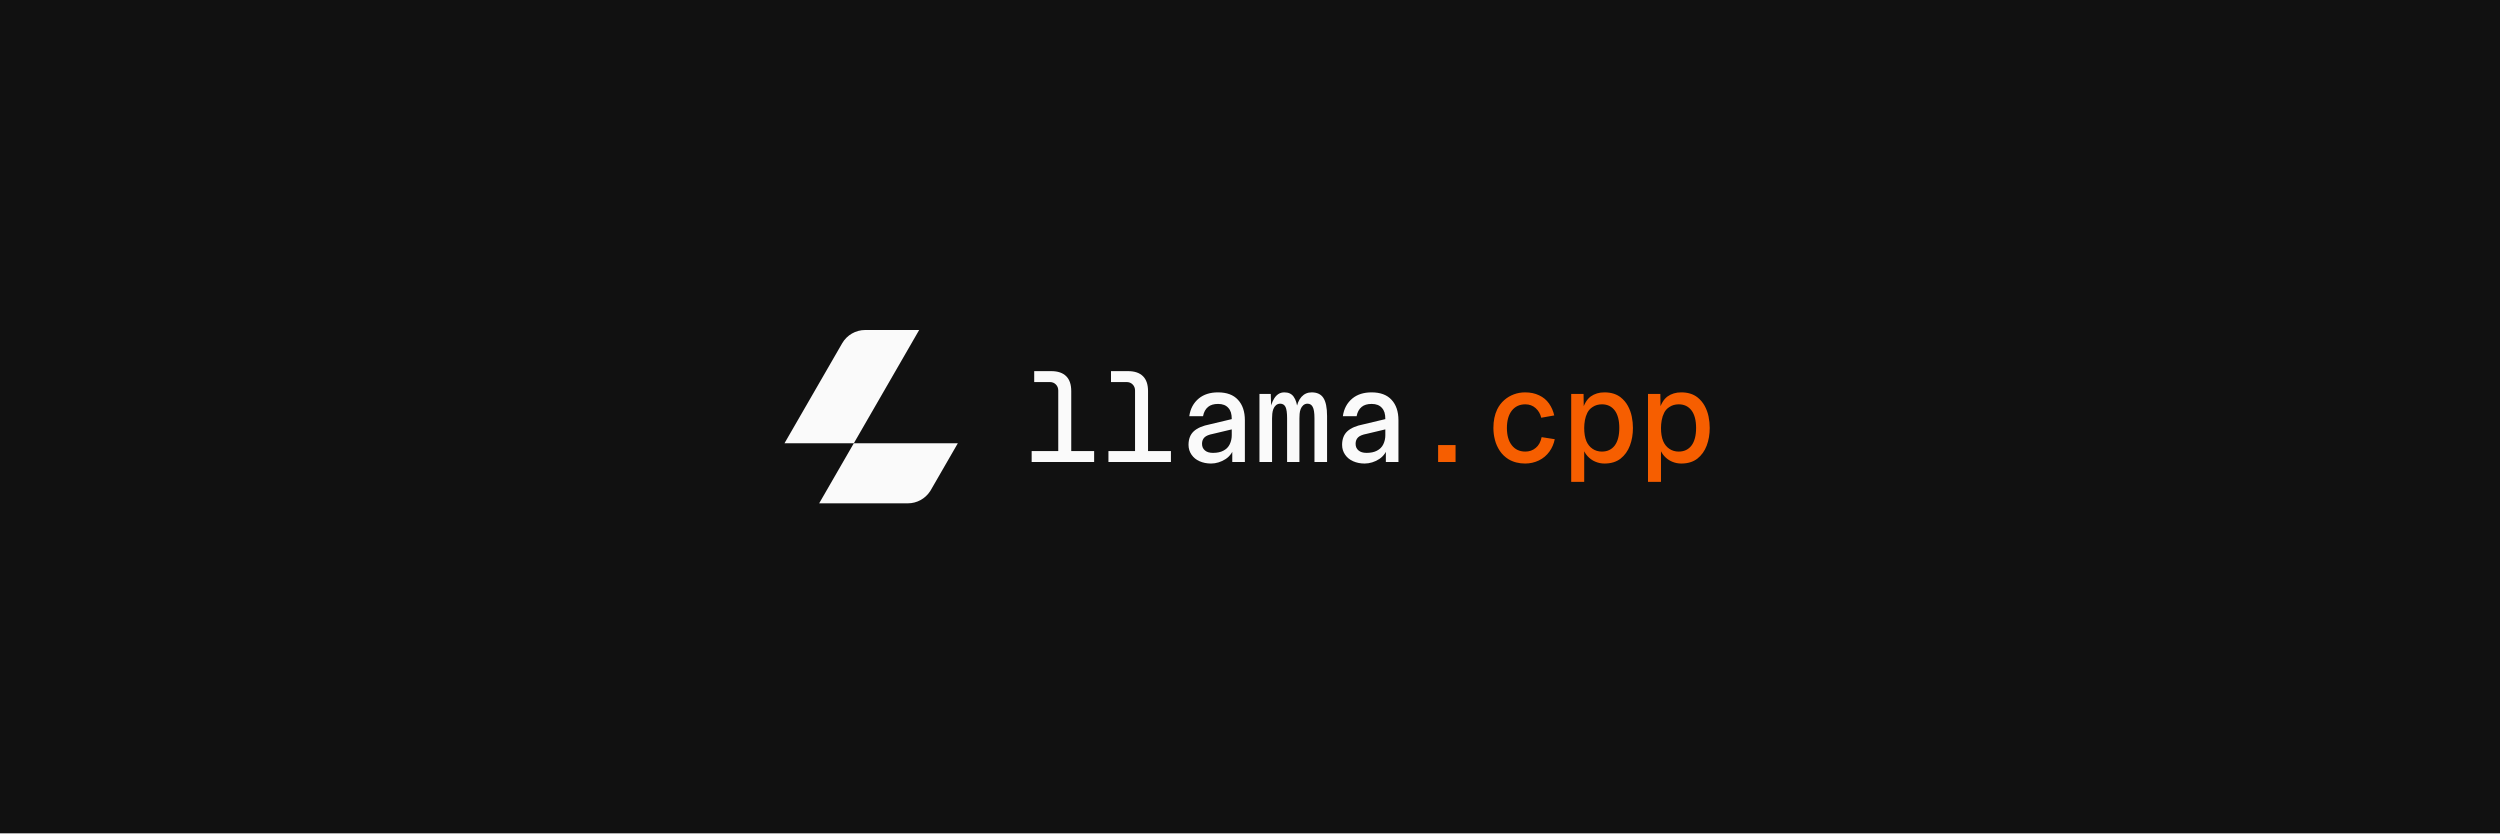
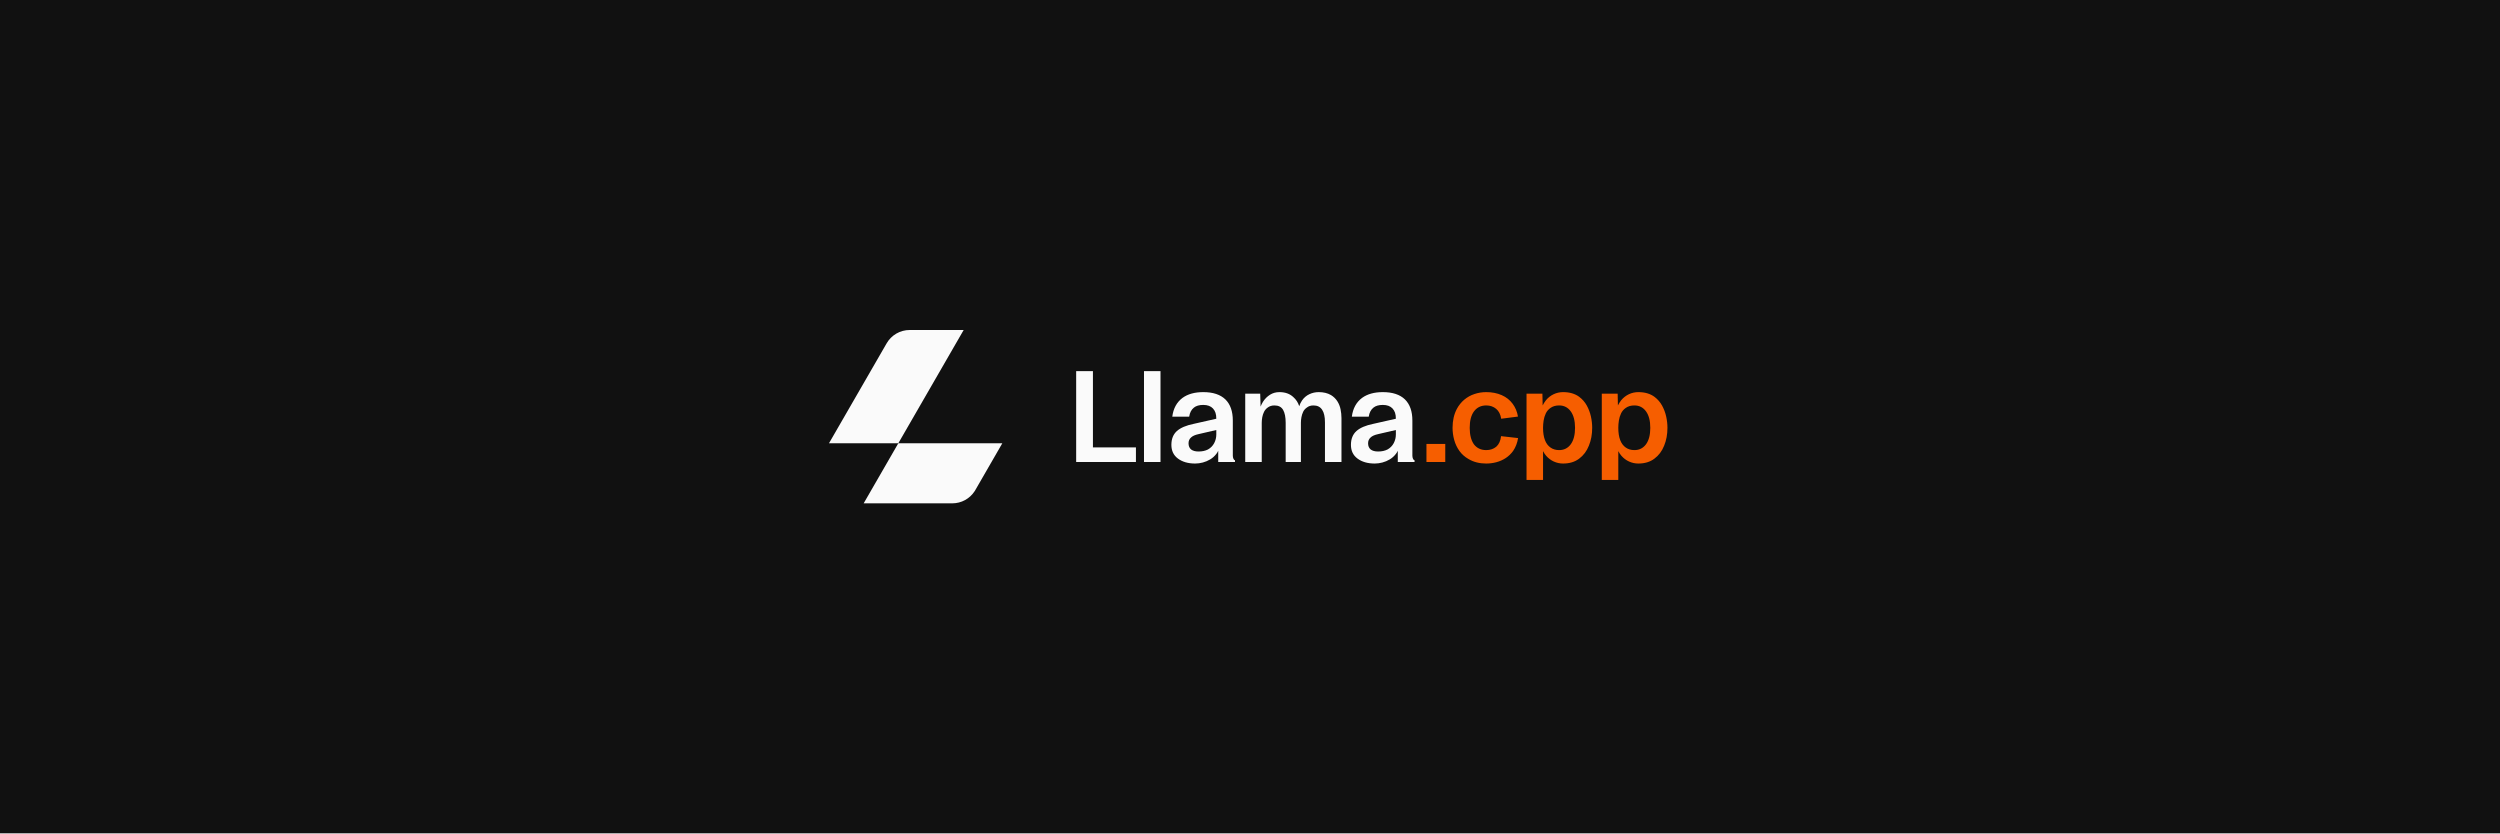
<svg xmlns="http://www.w3.org/2000/svg" width="7500" height="2500" viewBox="0 0 7500 2500" fill="none">
  <rect width="7500" height="2500" fill="#111111" />
-   <g transform="translate(2353.5 950.0)">
+   <g transform="translate(2487.0 950.0)">
    <path transform="translate(0 40) scale(0.866667)" d="M600 392L504.249 558L504.137 557.929C487.252 584.069 458.193 600 426.864 600H120L240 392H600Z" fill="#FAFAFA" />
    <path transform="translate(0 40) scale(0.866667)" d="M240 392H0L199.602 46.025C216.032 17.546 246.411 3.25756e-05 279.29 0H466.154L240 392Z" fill="#FAFAFA" />
-     <path d="M821.262 423.692V221.483Q821.262 210.735 814.164 203.451Q807.067 196.167 795.947 196.167H749.135V163.4H800.243Q829.862 163.4 845.231 178.769Q860.237 193.786 860.237 223.394V423.692ZM741.456 436V403.233H928.908V436ZM1051.628 423.692V221.483Q1051.628 210.735 1044.53 203.451Q1037.433 196.167 1026.313 196.167H979.501V163.4H1030.61Q1060.228 163.4 1075.597 178.769Q1090.603 193.786 1090.603 223.394V423.692ZM971.822 436V403.233H1159.275V436ZM1279.646 440.607Q1260.833 440.607 1245.092 433.696Q1230.107 427.158 1221.084 414.099Q1212.061 401.039 1212.061 384.519Q1212.061 358.41 1227.814 343.821Q1243.94 329.231 1275.785 323.088L1341.758 307.357Q1341.758 295.488 1339.267 287.447Q1336.777 279.406 1331.435 273.658Q1321.09 261.777 1300.796 261.777Q1281.643 261.777 1270.925 270.586Q1259.056 280.185 1255.622 298.559H1214.354Q1218.95 265.134 1243.172 245.158Q1265.451 227.113 1300.401 227.113Q1340.013 227.113 1360.373 249.381Q1381.117 271.65 1381.117 310.834V435.452Q1381.117 435.605 1381.167 435.726Q1381.216 435.846 1381.293 435.846V436H1343.326V387.59H1349.085Q1347.177 400.644 1340.277 410.632Q1333.377 420.62 1323.405 427.158Q1313.433 433.696 1302.107 437.152Q1290.781 440.607 1279.646 440.607ZM1285.482 408.63Q1304.23 408.63 1316.483 402.125Q1329.888 395.236 1335.823 382.593Q1341.758 369.951 1341.758 355.767V338.16L1285.482 351.576Q1267.108 355.021 1259.835 362.294Q1252.573 369.567 1252.573 381.458Q1252.573 394.084 1261.371 401.357Q1269.796 408.63 1285.482 408.63ZM1424.876 436V231.72H1458.795L1460.33 283.563L1456.48 282.412Q1457.643 272.813 1460.906 263.022Q1464.17 253.232 1469.347 244.977Q1474.525 236.722 1482.012 231.917Q1489.499 227.113 1499.758 227.113Q1518.306 227.113 1527.509 240.167Q1537.097 253.337 1539.412 278.956H1535.166Q1538.633 254.362 1550.919 240.551Q1563.216 227.113 1581.486 227.113Q1605.812 227.113 1616.562 243.622Q1627.686 260.505 1627.686 298.087V436H1589.895V304.68Q1589.895 280.174 1584.553 270.608Q1579.578 261.053 1568.959 261.053Q1561.988 261.053 1556.512 265.505Q1551.048 270.302 1548.488 277.157Q1545.928 284.013 1545.352 291.493Q1544.776 298.974 1544.776 305.437V436H1507.786V304.68Q1507.786 280.942 1503.128 270.992Q1498.135 261.053 1487.141 261.053Q1480.003 261.053 1474.556 265.489Q1469.12 270.269 1466.573 277.101Q1464.026 283.933 1463.346 291.441Q1462.667 298.949 1462.667 305.437V436ZM1740.379 440.607Q1721.566 440.607 1705.824 433.696Q1690.839 427.158 1681.816 414.099Q1672.794 401.039 1672.794 384.519Q1672.794 358.41 1688.546 343.821Q1704.672 329.231 1736.517 323.088L1802.49 307.357Q1802.49 295.488 1800 287.447Q1797.51 279.406 1792.167 273.658Q1781.823 261.777 1761.529 261.777Q1742.375 261.777 1731.658 270.586Q1719.788 280.185 1716.355 298.559H1675.086Q1679.683 265.134 1703.904 245.158Q1726.184 227.113 1761.134 227.113Q1800.746 227.113 1821.106 249.381Q1841.85 271.65 1841.85 310.834V435.452Q1841.85 435.605 1841.899 435.726Q1841.948 435.846 1842.025 435.846V436H1804.059V387.59H1809.818Q1807.909 400.644 1801.009 410.632Q1794.109 420.62 1784.137 427.158Q1774.166 433.696 1762.84 437.152Q1751.513 440.607 1740.379 440.607ZM1746.215 408.63Q1764.962 408.63 1777.215 402.125Q1790.621 395.236 1796.555 382.593Q1802.49 369.951 1802.49 355.767V338.16L1746.215 351.576Q1727.84 355.021 1720.567 362.294Q1713.305 369.567 1713.305 381.458Q1713.305 394.084 1722.103 401.357Q1730.528 408.63 1746.215 408.63Z" fill="#FAFAFA" />
-     <path d="M1960.839 436V385.21H2013.187V436ZM2221.976 440.607Q2193.542 440.607 2171.657 427.542Q2155.905 417.56 2145.901 402.538Q2135.897 387.515 2131.295 369.797Q2126.692 352.079 2126.692 333.964Q2126.692 301.609 2138.221 277.804Q2146.295 261.679 2159.168 250.347Q2172.041 239.015 2188.106 233.064Q2204.17 227.113 2221.976 227.113Q2245.5 227.113 2263.848 235.954Q2282.383 244.583 2293.63 260.65Q2304.877 276.717 2309.208 296.31L2270.243 303.221Q2266.031 285.593 2253.302 274.283Q2240.573 262.973 2222.514 262.973Q2196.69 262.973 2181.76 282.126Q2167.214 301.064 2167.214 333.939Q2167.214 366.813 2181.76 385.594Q2196.701 404.747 2222.36 404.747Q2240.745 404.747 2253.766 393.635Q2267.073 382.906 2271.384 361.438L2310.722 367.603Q2306.509 388.358 2294.991 404.484Q2282.283 422.159 2263.039 431.383Q2243.795 440.607 2221.976 440.607ZM2360.119 495.511V231.72H2397.175L2397.954 283.947L2393.335 281.644Q2397.175 267.438 2403.51 256.687Q2409.845 245.937 2418.665 239.41Q2435.931 227.113 2459.758 227.113Q2489.128 227.113 2508.091 241.692Q2521.913 252.552 2530.162 267.674Q2538.411 282.796 2541.861 299.819Q2545.311 316.842 2545.311 333.86Q2545.311 362.678 2536.199 386.866Q2527.076 411.055 2508.091 426.017Q2489.128 440.607 2459.758 440.607Q2445.53 440.607 2432.124 434.903Q2418.719 429.199 2408.715 418.004Q2398.711 406.809 2394.092 391.057L2399.094 385.681V495.511ZM2452.272 404.747Q2476.849 404.747 2490.808 386.373Q2504.416 367.987 2504.416 333.86Q2504.416 299.733 2490.718 281.347Q2476.668 262.973 2452.408 262.973Q2436.249 262.973 2424.38 271.014Q2414.035 277.53 2408.692 288.103Q2403.349 298.675 2401.222 310.711Q2399.094 322.748 2399.094 333.86Q2399.094 357.621 2405.6 373.329Q2411.732 387.897 2423.985 396.322Q2436.238 404.747 2452.272 404.747ZM2590.485 495.511V231.72H2627.541L2628.32 283.947L2623.702 281.644Q2627.541 267.438 2633.876 256.687Q2640.211 245.937 2649.031 239.41Q2666.297 227.113 2690.124 227.113Q2719.494 227.113 2738.457 241.692Q2752.279 252.552 2760.528 267.674Q2768.777 282.796 2772.227 299.819Q2775.677 316.842 2775.677 333.86Q2775.677 362.678 2766.565 386.866Q2757.442 411.055 2738.457 426.017Q2719.494 440.607 2690.124 440.607Q2675.896 440.607 2662.49 434.903Q2649.085 429.199 2639.081 418.004Q2629.077 406.809 2624.458 391.057L2629.461 385.681V495.511ZM2682.638 404.747Q2707.215 404.747 2721.174 386.373Q2734.782 367.987 2734.782 333.86Q2734.782 299.733 2721.085 281.347Q2707.034 262.973 2682.774 262.973Q2666.615 262.973 2654.746 271.014Q2644.402 277.53 2639.058 288.103Q2633.715 298.675 2631.588 310.711Q2629.461 322.748 2629.461 333.86Q2629.461 357.621 2635.966 373.329Q2642.098 387.897 2654.351 396.322Q2666.604 404.747 2682.638 404.747Z" fill="#F65E00" />
+     <path d="M741.5 436V163.4H791.797V392.23H920.802V436ZM994.519 436H944.99V163.4H994.519ZM1098.568 440.607Q1066.7 440.607 1046.735 425.634Q1027.154 411.044 1027.154 384.552Q1027.154 358.059 1043.664 343.086Q1060.173 328.496 1093.96 321.585L1161.918 306.227Q1161.918 295.477 1159.423 288.182Q1156.927 280.887 1151.936 275.512Q1141.953 264.761 1122.756 264.761Q1104.711 264.761 1094.728 272.824Q1083.21 282.039 1080.522 300.084H1029.842Q1034.449 263.225 1060.557 243.644Q1084.362 226.367 1122.756 226.367Q1166.526 226.367 1189.178 248.252Q1211.447 270.136 1211.447 311.602V416.803Q1211.447 422.178 1213.367 426.401Q1215.286 430.625 1217.974 430.625V436H1167.677V402.213Q1165.374 407.588 1161.918 411.812Q1154.239 421.794 1143.681 428.129Q1133.123 434.464 1121.412 437.536Q1109.702 440.607 1098.568 440.607ZM1108.55 404.517Q1125.06 404.517 1136.962 398.374Q1149.248 391.463 1155.583 379.368Q1161.918 367.274 1161.918 353.452V340.014L1108.934 352.3Q1092.808 355.756 1085.897 362.667Q1078.603 369.194 1078.603 379.944Q1078.603 391.846 1086.281 398.374Q1094.344 404.517 1108.55 404.517ZM1248.69 436V230.974H1293.611L1294.763 269.752Q1297.834 262.074 1302.058 255.163Q1310.505 242.108 1322.983 234.238Q1335.461 226.367 1351.203 226.367Q1377.311 226.367 1393.052 241.341Q1405.339 252.091 1410.714 268.601Q1413.785 259.002 1419.161 251.323Q1427.607 239.037 1440.853 232.702Q1454.099 226.367 1469.073 226.367Q1490.574 226.367 1505.932 235.197Q1517.834 242.492 1524.937 253.627Q1532.04 264.761 1534.728 278.007Q1537.415 291.253 1537.415 304.307V436H1487.886V316.977Q1487.886 292.021 1479.44 279.351Q1470.993 266.297 1453.332 266.297Q1441.429 266.297 1433.366 272.824Q1426.072 277.815 1422.424 285.494Q1418.777 293.173 1417.241 301.812Q1415.705 310.45 1415.705 318.513V436H1370.016V318.513Q1370.016 293.173 1362.337 279.735Q1354.658 266.297 1336.229 266.297Q1324.326 266.297 1315.88 272.824Q1308.969 277.815 1305.129 285.494Q1301.29 293.173 1299.754 301.812Q1298.218 310.45 1298.218 318.513V436ZM1637.241 440.607Q1605.373 440.607 1585.408 425.634Q1565.827 411.044 1565.827 384.552Q1565.827 358.059 1582.337 343.086Q1598.846 328.496 1632.633 321.585L1700.591 306.227Q1700.591 295.477 1698.096 288.182Q1695.6 280.887 1690.609 275.512Q1680.626 264.761 1661.429 264.761Q1643.384 264.761 1633.401 272.824Q1621.883 282.039 1619.195 300.084H1568.515Q1573.122 263.225 1599.23 243.644Q1623.035 226.367 1661.429 226.367Q1705.199 226.367 1727.851 248.252Q1750.12 270.136 1750.12 311.602V416.803Q1750.12 422.178 1752.04 426.401Q1753.959 430.625 1756.647 430.625V436H1706.35V402.213Q1704.047 407.588 1700.591 411.812Q1692.912 421.794 1682.354 428.129Q1671.795 434.464 1660.085 437.536Q1648.375 440.607 1637.241 440.607ZM1647.223 404.517Q1663.733 404.517 1675.635 398.374Q1687.921 391.463 1694.256 379.368Q1700.591 367.274 1700.591 353.452V340.014L1647.607 352.3Q1631.481 355.756 1624.57 362.667Q1617.275 369.194 1617.275 379.944Q1617.275 391.846 1624.954 398.374Q1633.017 404.517 1647.223 404.517Z" fill="#FAFAFA" />
+     <path d="M1792.354 436V381.864H1848.794V436ZM1971.655 440.607Q1941.324 440.607 1918.671 427.169Q1901.778 417.571 1891.219 402.789Q1880.661 388.007 1875.67 369.962Q1870.678 351.916 1870.678 333.487Q1870.678 301.236 1883.348 277.047Q1892.179 260.538 1905.617 249.211Q1919.055 237.885 1936.141 232.126Q1953.226 226.367 1971.655 226.367Q1997.764 226.367 2018.497 235.581Q2038.462 244.412 2050.94 261.306Q2063.418 278.199 2066.874 299.7L2016.577 306.227Q2013.505 286.646 2001.603 276.663Q1989.317 266.297 1971.655 266.297Q1948.235 266.297 1934.797 284.342Q1922.127 301.62 1922.127 333.487Q1922.127 364.97 1934.797 383.016Q1948.235 400.293 1971.655 400.293Q1989.317 400.293 2001.603 390.311Q2013.889 379.56 2016.193 358.443L2067.257 364.203Q2063.802 386.087 2052.284 402.981Q2042.685 416.035 2030.015 424.29Q2017.345 432.545 2002.371 436.576Q1987.397 440.607 1971.655 440.607ZM2092.598 489.752V230.974H2140.207L2140.975 266.297Q2145.198 257.85 2150.957 250.555Q2160.556 239.037 2173.802 232.702Q2187.048 226.367 2202.406 226.367Q2231.585 226.367 2250.783 240.573Q2264.988 251.323 2273.435 266.681Q2281.882 282.039 2285.721 299.316Q2289.561 316.594 2289.561 333.487Q2289.561 363.051 2279.578 387.239Q2269.98 411.428 2250.399 426.017Q2231.201 440.607 2202.022 440.607Q2187.816 440.607 2174.57 434.656Q2161.324 428.705 2151.341 417.187Q2145.966 411.044 2142.126 403.365V489.752ZM2190.503 400.293Q2212.388 400.293 2225.442 382.632Q2238.112 364.97 2238.112 333.487Q2238.112 302.004 2225.442 284.342Q2212.388 266.297 2190.503 266.297Q2175.146 266.297 2164.779 273.592Q2155.181 280.119 2150.381 290.293Q2145.582 300.468 2143.854 311.794Q2142.126 323.121 2142.126 333.487Q2142.126 355.372 2147.886 370.346Q2153.261 384.552 2164.203 392.422Q2175.146 400.293 2190.503 400.293ZM2318.357 489.752V230.974H2365.966L2366.734 266.297Q2370.957 257.85 2376.716 250.555Q2386.315 239.037 2399.561 232.702Q2412.807 226.367 2428.165 226.367Q2457.344 226.367 2476.541 240.573Q2490.747 251.323 2499.194 266.681Q2507.641 282.039 2511.48 299.316Q2515.32 316.594 2515.32 333.487Q2515.32 363.051 2505.337 387.239Q2495.739 411.428 2476.157 426.017Q2456.96 440.607 2427.781 440.607Q2413.575 440.607 2400.329 434.656Q2387.083 428.705 2377.1 417.187Q2371.725 411.044 2367.885 403.365V489.752ZM2416.262 400.293Q2438.147 400.293 2451.201 382.632Q2463.871 364.97 2463.871 333.487Q2463.871 302.004 2451.201 284.342Q2438.147 266.297 2416.262 266.297Q2400.905 266.297 2390.538 273.592Q2380.939 280.119 2376.14 290.293Q2371.341 300.468 2369.613 311.794Q2367.885 323.121 2367.885 333.487Q2367.885 355.372 2373.645 370.346Q2379.02 384.552 2389.962 392.422Q2400.905 400.293 2416.262 400.293Z" fill="#F65E00" />
  </g>
</svg>
